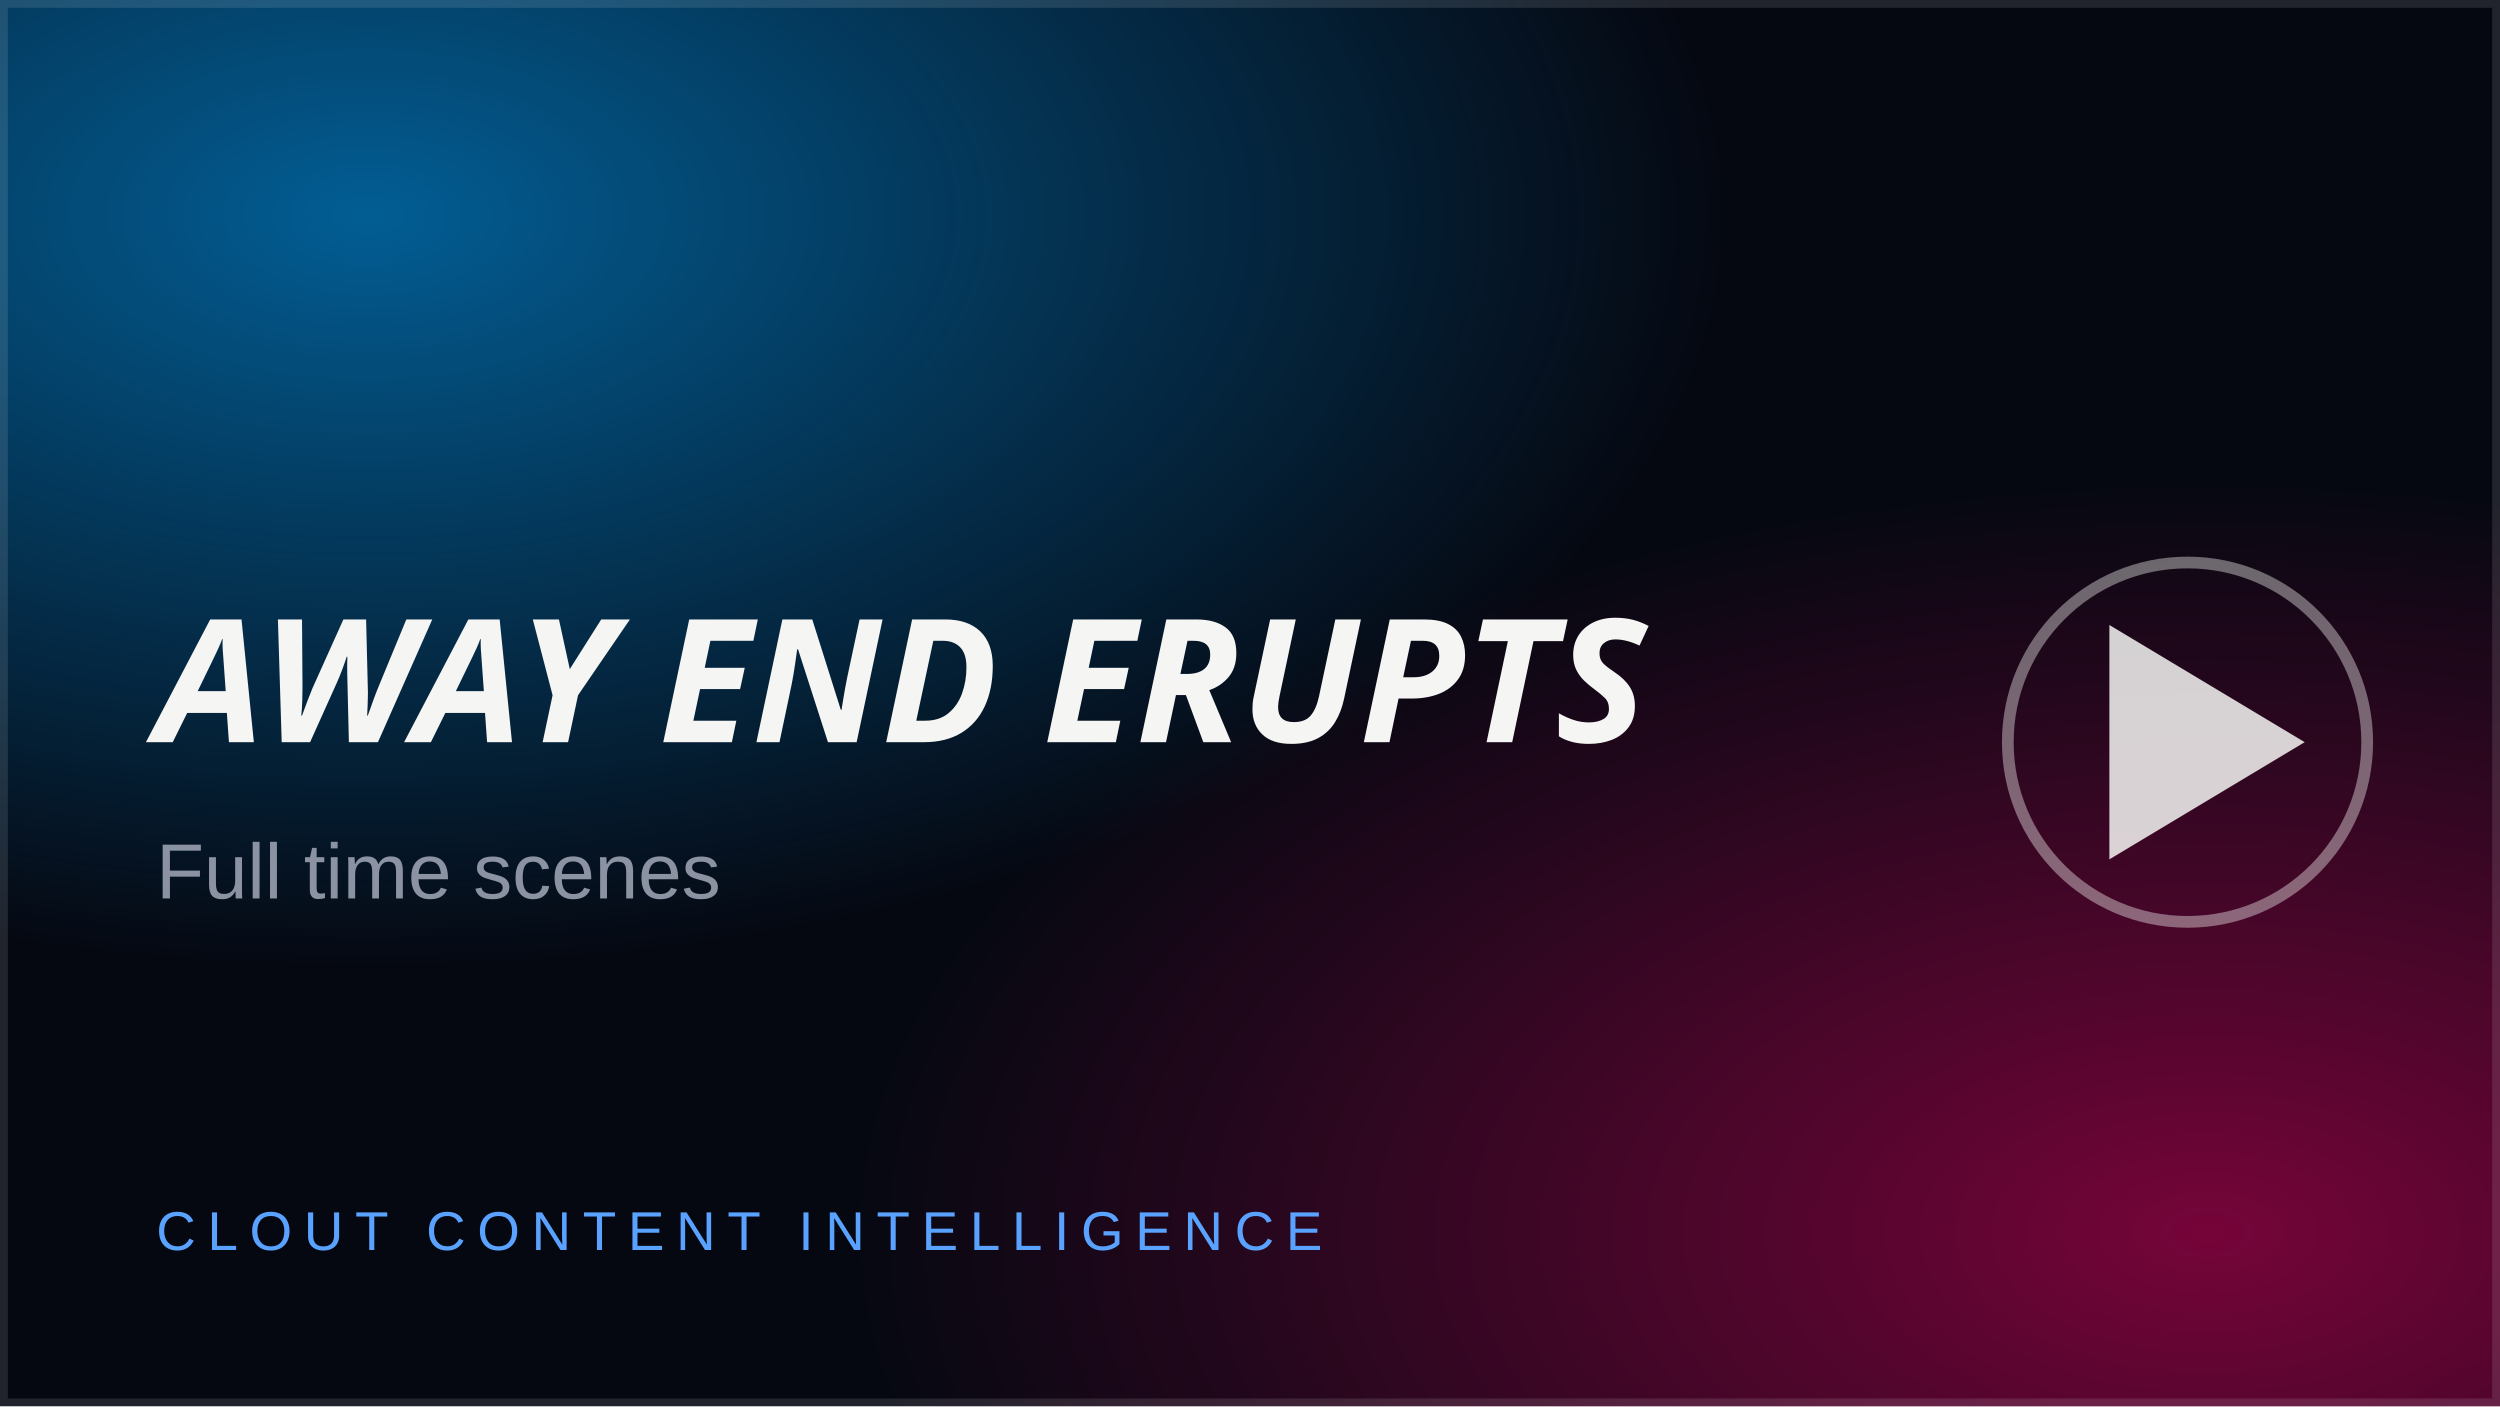
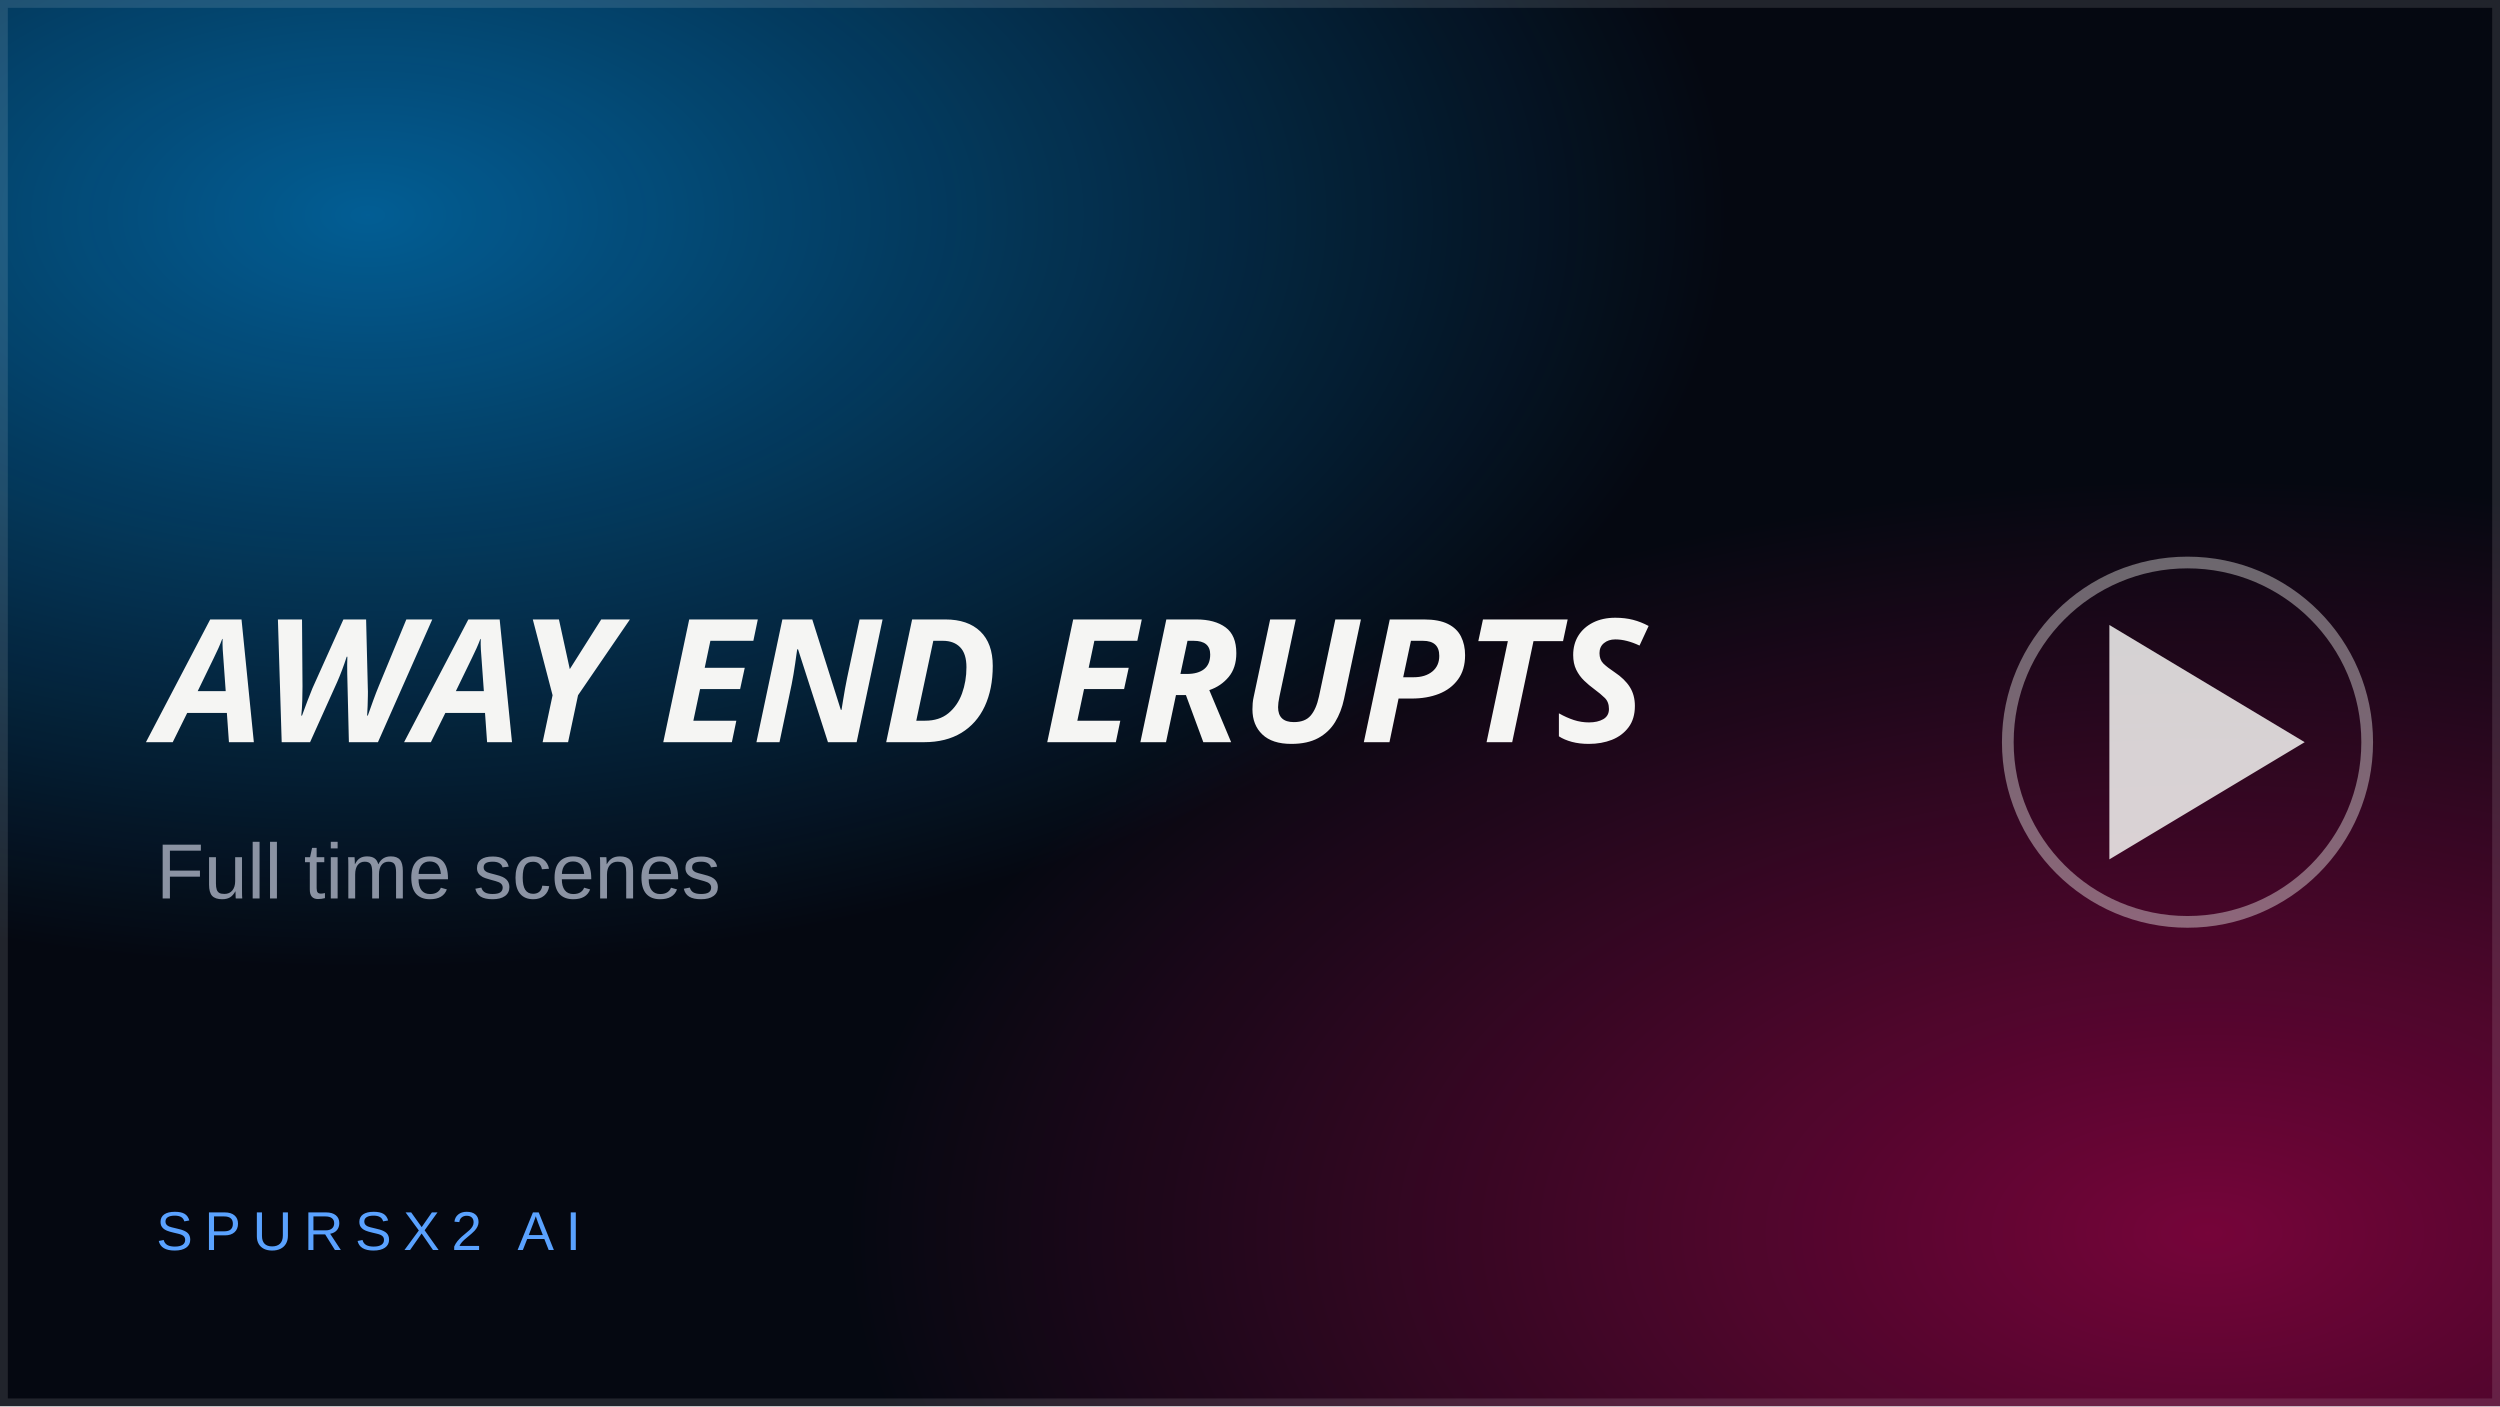
<svg xmlns="http://www.w3.org/2000/svg" width="640" height="360" viewBox="0 0 640 360">
  <defs>
    <radialGradient id="g1" cx="15%" cy="15%" r="90%">
      <stop offset="0%" stop-color="#00A3FF" stop-opacity="0.55" />
      <stop offset="60%" stop-color="#00A3FF" stop-opacity="0" />
    </radialGradient>
    <radialGradient id="g2" cx="88%" cy="88%" r="90%">
      <stop offset="0%" stop-color="#FF006B" stop-opacity="0.45" />
      <stop offset="60%" stop-color="#FF006B" stop-opacity="0" />
    </radialGradient>
  </defs>
  <rect width="640" height="360" fill="#050811" />
  <rect width="640" height="360" fill="url(#g1)" />
  <rect width="640" height="360" fill="url(#g2)" />
  <rect x="1" y="1" width="638" height="358" fill="none" stroke="rgba(245,245,243,0.12)" stroke-width="2" />
  <text x="40" y="190" font-family="Arial Narrow, sans-serif" font-size="44" font-weight="bold" font-style="italic" fill="#F5F5F3" text-transform="uppercase">AWAY END ERUPTS</text>
  <text x="40" y="230" font-family="Arial, sans-serif" font-size="20" fill="#8B93A3">Full time scenes</text>
-   <text x="40" y="320" font-family="Arial, sans-serif" font-size="14" letter-spacing="3" fill="#5AA2FF">CLOUT CONTENT INTELLIGENCE</text>
+   <text x="40" y="320" font-family="Arial, sans-serif" font-size="14" letter-spacing="3" fill="#5AA2FF">SPURSX2 AI</text>
  <polygon points="540,160 540,220 590,190" fill="rgba(245,245,243,0.85)" />
  <circle cx="560" cy="190" r="46" fill="none" stroke="rgba(245,245,243,0.4)" stroke-width="3" />
</svg>
